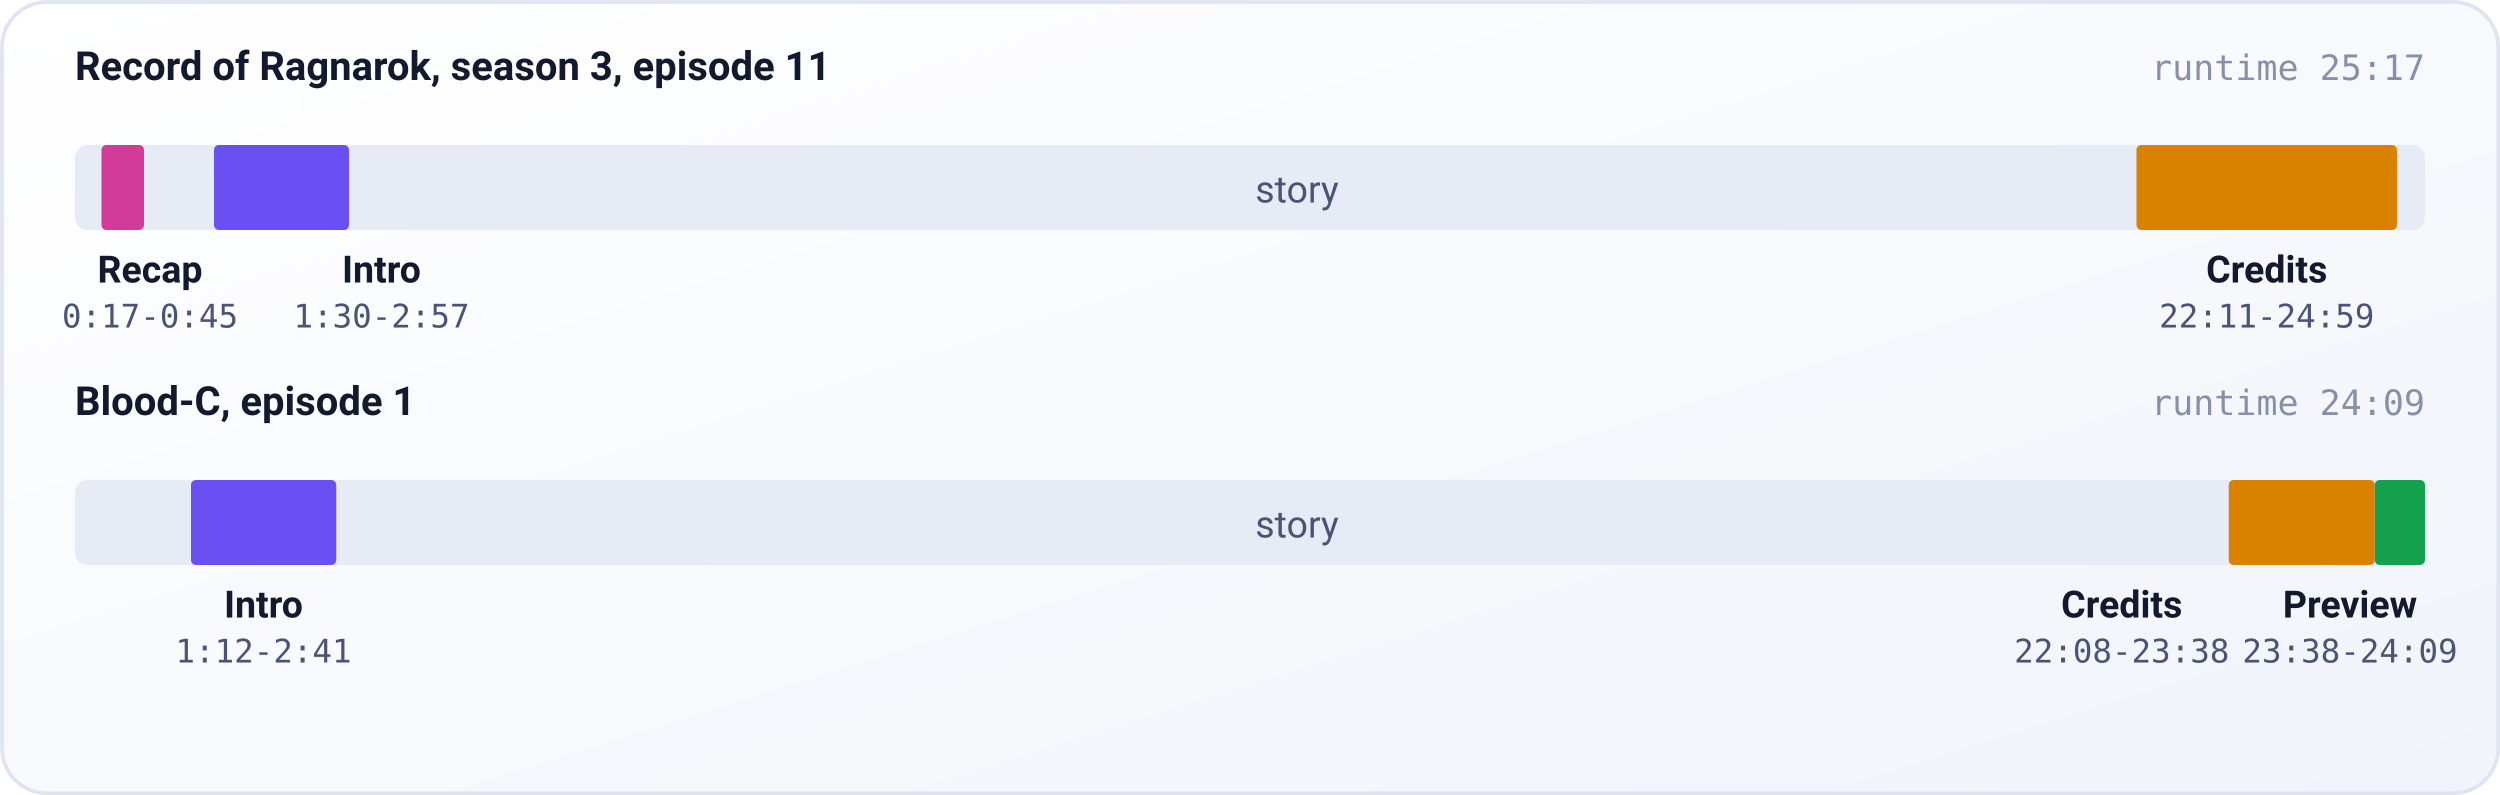
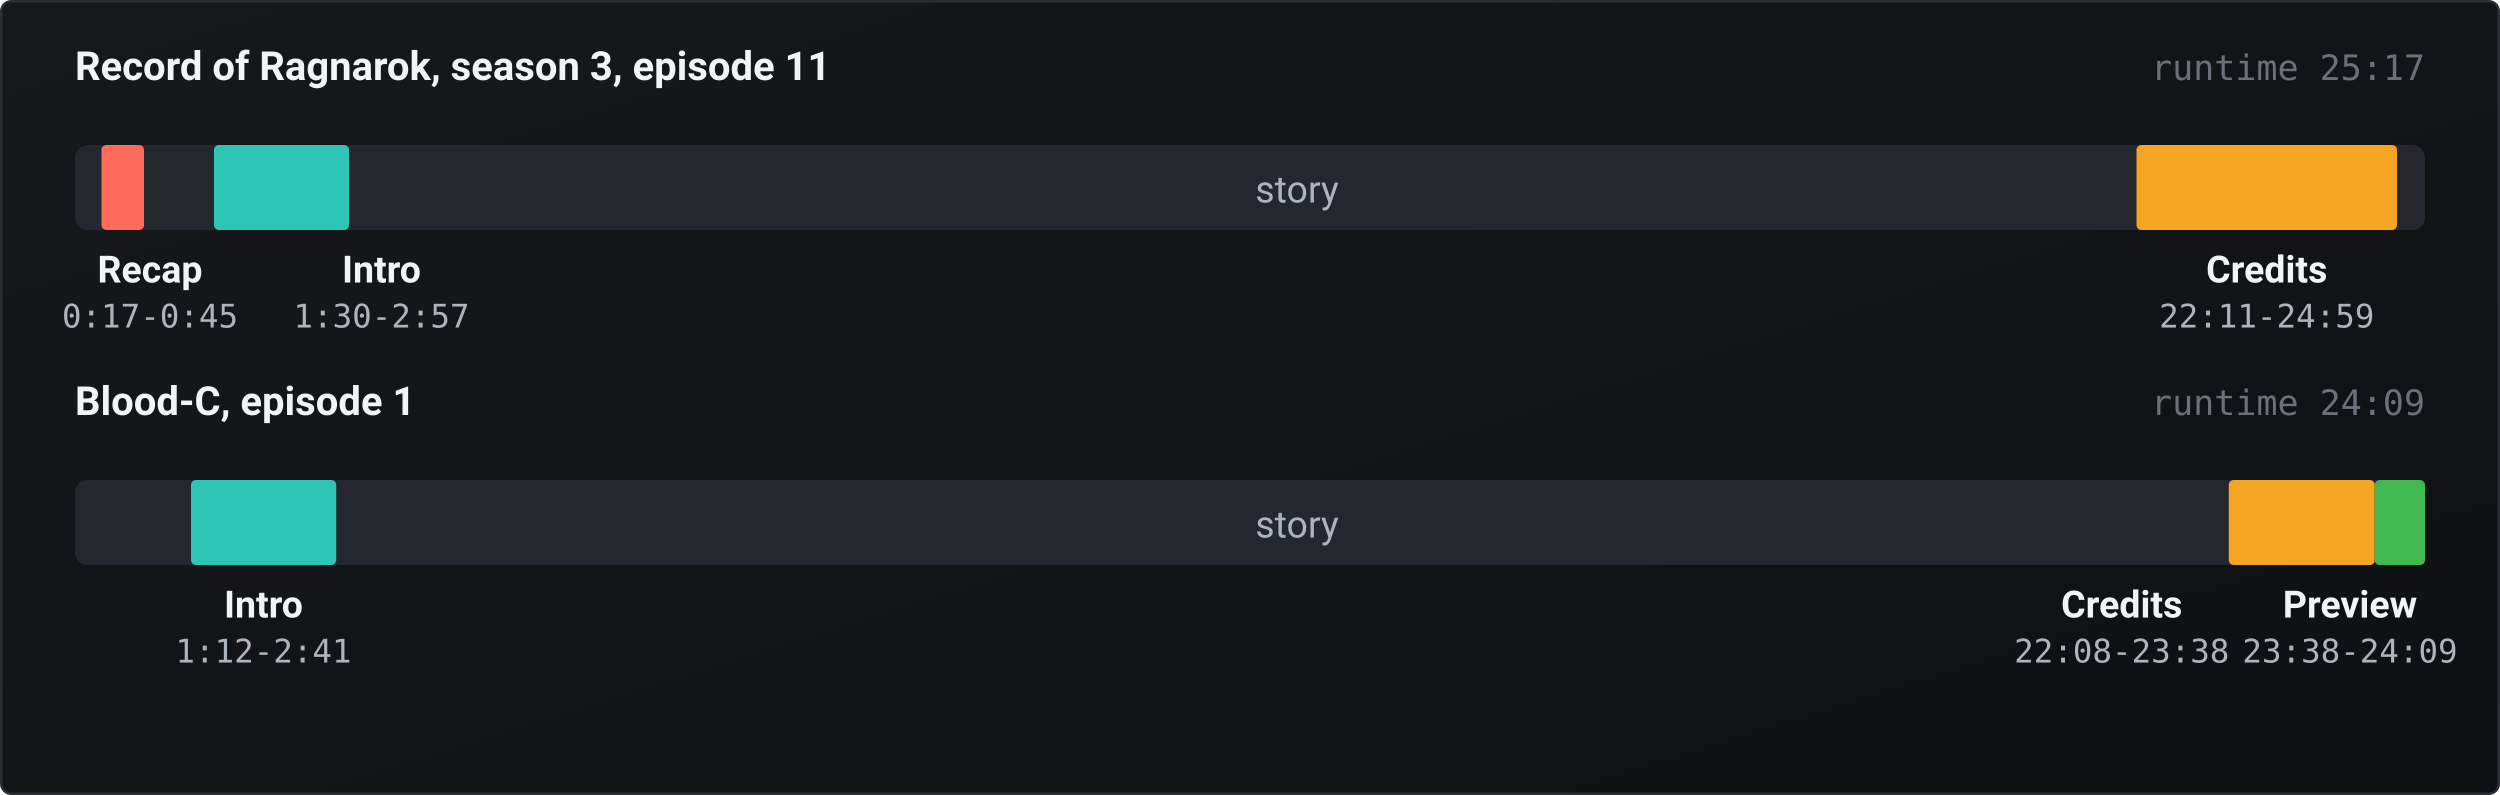
<svg xmlns="http://www.w3.org/2000/svg" viewBox="0 0 1000 318" width="1000" height="318" role="img" aria-label="Anatomy of two real episodes">
  <defs>
    <linearGradient id="bg" x1="0" y1="0" x2="1" y2="1">
-       <stop offset="0" stop-color="#ffffff" />
-       <stop offset="1" stop-color="#f1f4fb" />
+       <stop offset="0" stop-color="#16181c" />
+       <stop offset="1" stop-color="#0f1013" />
    </linearGradient>
  </defs>
-   <rect x="0.8" y="0.8" width="998.5" height="316.5" fill="url(#bg)" rx="18" stroke="#dfe4f0" stroke-width="1.5" />
-   <text x="30.0" y="32.0" font-size="16" fill="#141a2e" text-anchor="start" font-weight="700" font-family="ui-sans-serif,-apple-system,'Segoe UI',Roboto,Helvetica,Arial,sans-serif">Record of Ragnarok, season 3, episode 11</text>
-   <text x="970.0" y="32.0" font-size="14" fill="#8790ab" text-anchor="end" font-weight="400" font-family="ui-monospace,'SF Mono','Cascadia Mono',Consolas,Menlo,monospace">runtime 25:17</text>
-   <rect x="30.0" y="58.0" width="940.0" height="34.0" fill="#e7ebf5" rx="5" />
-   <rect x="40.6" y="58.0" width="17.0" height="34.0" fill="#d23c98" rx="2" />
-   <rect x="85.6" y="58.0" width="54.0" height="34.0" fill="#6a4ff2" rx="2" />
-   <rect x="854.6" y="58.0" width="104.2" height="34.0" fill="#d98200" rx="2" />
-   <text x="60.0" y="113.0" font-size="15" fill="#141a2e" text-anchor="middle" font-weight="700" font-family="ui-sans-serif,-apple-system,'Segoe UI',Roboto,Helvetica,Arial,sans-serif">Recap</text>
-   <text x="60.0" y="131.0" font-size="13" fill="#4a5474" text-anchor="middle" font-weight="400" font-family="ui-monospace,'SF Mono','Cascadia Mono',Consolas,Menlo,monospace">0:17-0:45</text>
-   <text x="152.6" y="113.0" font-size="15" fill="#141a2e" text-anchor="middle" font-weight="700" font-family="ui-sans-serif,-apple-system,'Segoe UI',Roboto,Helvetica,Arial,sans-serif">Intro</text>
-   <text x="152.6" y="131.0" font-size="13" fill="#4a5474" text-anchor="middle" font-weight="400" font-family="ui-monospace,'SF Mono','Cascadia Mono',Consolas,Menlo,monospace">1:30-2:57</text>
-   <text x="906.7" y="113.0" font-size="15" fill="#141a2e" text-anchor="middle" font-weight="700" font-family="ui-sans-serif,-apple-system,'Segoe UI',Roboto,Helvetica,Arial,sans-serif">Credits</text>
-   <text x="906.7" y="131.0" font-size="13" fill="#4a5474" text-anchor="middle" font-weight="400" font-family="ui-monospace,'SF Mono','Cascadia Mono',Consolas,Menlo,monospace">22:11-24:59</text>
-   <text x="518.8" y="81.0" font-size="15" fill="#4a5474" text-anchor="middle" font-weight="400" font-family="ui-sans-serif,-apple-system,'Segoe UI',Roboto,Helvetica,Arial,sans-serif">story</text>
-   <text x="30.0" y="166.0" font-size="16" fill="#141a2e" text-anchor="start" font-weight="700" font-family="ui-sans-serif,-apple-system,'Segoe UI',Roboto,Helvetica,Arial,sans-serif">Blood-C, episode 1</text>
-   <text x="970.0" y="166.0" font-size="14" fill="#8790ab" text-anchor="end" font-weight="400" font-family="ui-monospace,'SF Mono','Cascadia Mono',Consolas,Menlo,monospace">runtime 24:09</text>
-   <rect x="30.0" y="192.0" width="940.0" height="34.0" fill="#e7ebf5" rx="5" />
-   <rect x="76.4" y="192.0" width="58.1" height="34.0" fill="#6a4ff2" rx="2" />
-   <rect x="891.5" y="192.0" width="58.4" height="34.0" fill="#d98200" rx="2" />
-   <rect x="949.9" y="192.0" width="20.1" height="34.0" fill="#16a150" rx="2" />
-   <text x="105.4" y="247.0" font-size="15" fill="#141a2e" text-anchor="middle" font-weight="700" font-family="ui-sans-serif,-apple-system,'Segoe UI',Roboto,Helvetica,Arial,sans-serif">Intro</text>
-   <text x="105.4" y="265.0" font-size="13" fill="#4a5474" text-anchor="middle" font-weight="400" font-family="ui-monospace,'SF Mono','Cascadia Mono',Consolas,Menlo,monospace">1:12-2:41</text>
-   <text x="848.7" y="247.0" font-size="15" fill="#141a2e" text-anchor="middle" font-weight="700" font-family="ui-sans-serif,-apple-system,'Segoe UI',Roboto,Helvetica,Arial,sans-serif">Credits</text>
-   <text x="848.7" y="265.0" font-size="13" fill="#4a5474" text-anchor="middle" font-weight="400" font-family="ui-monospace,'SF Mono','Cascadia Mono',Consolas,Menlo,monospace">22:08-23:38</text>
-   <text x="940.0" y="247.0" font-size="15" fill="#141a2e" text-anchor="middle" font-weight="700" font-family="ui-sans-serif,-apple-system,'Segoe UI',Roboto,Helvetica,Arial,sans-serif">Preview</text>
-   <text x="940.0" y="265.0" font-size="13" fill="#4a5474" text-anchor="middle" font-weight="400" font-family="ui-monospace,'SF Mono','Cascadia Mono',Consolas,Menlo,monospace">23:38-24:09</text>
-   <text x="518.8" y="215.0" font-size="15" fill="#4a5474" text-anchor="middle" font-weight="400" font-family="ui-sans-serif,-apple-system,'Segoe UI',Roboto,Helvetica,Arial,sans-serif">story</text>
+   <rect x="0.5" y="0.5" width="999.0" height="317.0" fill="url(#bg)" rx="4" stroke="#2a2d33" stroke-width="1" />
+   <text x="30.0" y="32.0" font-size="16" fill="#f1f3f5" text-anchor="start" font-weight="700" font-family="ui-sans-serif,-apple-system,'Segoe UI',Roboto,Helvetica,Arial,sans-serif">Record of Ragnarok, season 3, episode 11</text>
+   <text x="970.0" y="32.0" font-size="14" fill="#6b7079" text-anchor="end" font-weight="400" font-family="ui-monospace,'SF Mono','Cascadia Mono',Consolas,Menlo,monospace">runtime 25:17</text>
+   <rect x="30.0" y="58.0" width="940.0" height="34.0" fill="#24272d" rx="5" />
+   <rect x="40.6" y="58.0" width="17.0" height="34.0" fill="#ff6b5a" rx="2" />
+   <rect x="85.6" y="58.0" width="54.0" height="34.0" fill="#2ec4b6" rx="2" />
+   <rect x="854.6" y="58.0" width="104.2" height="34.0" fill="#f5a524" rx="2" />
+   <text x="60.0" y="113.0" font-size="15" fill="#f1f3f5" text-anchor="middle" font-weight="700" font-family="ui-sans-serif,-apple-system,'Segoe UI',Roboto,Helvetica,Arial,sans-serif">Recap</text>
+   <text x="60.0" y="131.0" font-size="13" fill="#aeb4bc" text-anchor="middle" font-weight="400" font-family="ui-monospace,'SF Mono','Cascadia Mono',Consolas,Menlo,monospace">0:17-0:45</text>
+   <text x="152.6" y="113.0" font-size="15" fill="#f1f3f5" text-anchor="middle" font-weight="700" font-family="ui-sans-serif,-apple-system,'Segoe UI',Roboto,Helvetica,Arial,sans-serif">Intro</text>
+   <text x="152.6" y="131.0" font-size="13" fill="#aeb4bc" text-anchor="middle" font-weight="400" font-family="ui-monospace,'SF Mono','Cascadia Mono',Consolas,Menlo,monospace">1:30-2:57</text>
+   <text x="906.7" y="113.0" font-size="15" fill="#f1f3f5" text-anchor="middle" font-weight="700" font-family="ui-sans-serif,-apple-system,'Segoe UI',Roboto,Helvetica,Arial,sans-serif">Credits</text>
+   <text x="906.7" y="131.0" font-size="13" fill="#aeb4bc" text-anchor="middle" font-weight="400" font-family="ui-monospace,'SF Mono','Cascadia Mono',Consolas,Menlo,monospace">22:11-24:59</text>
+   <text x="518.8" y="81.0" font-size="15" fill="#aeb4bc" text-anchor="middle" font-weight="400" font-family="ui-sans-serif,-apple-system,'Segoe UI',Roboto,Helvetica,Arial,sans-serif">story</text>
+   <text x="30.0" y="166.0" font-size="16" fill="#f1f3f5" text-anchor="start" font-weight="700" font-family="ui-sans-serif,-apple-system,'Segoe UI',Roboto,Helvetica,Arial,sans-serif">Blood-C, episode 1</text>
+   <text x="970.0" y="166.0" font-size="14" fill="#6b7079" text-anchor="end" font-weight="400" font-family="ui-monospace,'SF Mono','Cascadia Mono',Consolas,Menlo,monospace">runtime 24:09</text>
+   <rect x="30.0" y="192.0" width="940.0" height="34.0" fill="#24272d" rx="5" />
+   <rect x="76.4" y="192.0" width="58.1" height="34.0" fill="#2ec4b6" rx="2" />
+   <rect x="891.5" y="192.0" width="58.4" height="34.0" fill="#f5a524" rx="2" />
+   <rect x="949.9" y="192.0" width="20.1" height="34.0" fill="#3fb950" rx="2" />
+   <text x="105.4" y="247.0" font-size="15" fill="#f1f3f5" text-anchor="middle" font-weight="700" font-family="ui-sans-serif,-apple-system,'Segoe UI',Roboto,Helvetica,Arial,sans-serif">Intro</text>
+   <text x="105.4" y="265.0" font-size="13" fill="#aeb4bc" text-anchor="middle" font-weight="400" font-family="ui-monospace,'SF Mono','Cascadia Mono',Consolas,Menlo,monospace">1:12-2:41</text>
+   <text x="848.7" y="247.0" font-size="15" fill="#f1f3f5" text-anchor="middle" font-weight="700" font-family="ui-sans-serif,-apple-system,'Segoe UI',Roboto,Helvetica,Arial,sans-serif">Credits</text>
+   <text x="848.7" y="265.0" font-size="13" fill="#aeb4bc" text-anchor="middle" font-weight="400" font-family="ui-monospace,'SF Mono','Cascadia Mono',Consolas,Menlo,monospace">22:08-23:38</text>
+   <text x="940.0" y="247.0" font-size="15" fill="#f1f3f5" text-anchor="middle" font-weight="700" font-family="ui-sans-serif,-apple-system,'Segoe UI',Roboto,Helvetica,Arial,sans-serif">Preview</text>
+   <text x="940.0" y="265.0" font-size="13" fill="#aeb4bc" text-anchor="middle" font-weight="400" font-family="ui-monospace,'SF Mono','Cascadia Mono',Consolas,Menlo,monospace">23:38-24:09</text>
+   <text x="518.8" y="215.0" font-size="15" fill="#aeb4bc" text-anchor="middle" font-weight="400" font-family="ui-sans-serif,-apple-system,'Segoe UI',Roboto,Helvetica,Arial,sans-serif">story</text>
</svg>
